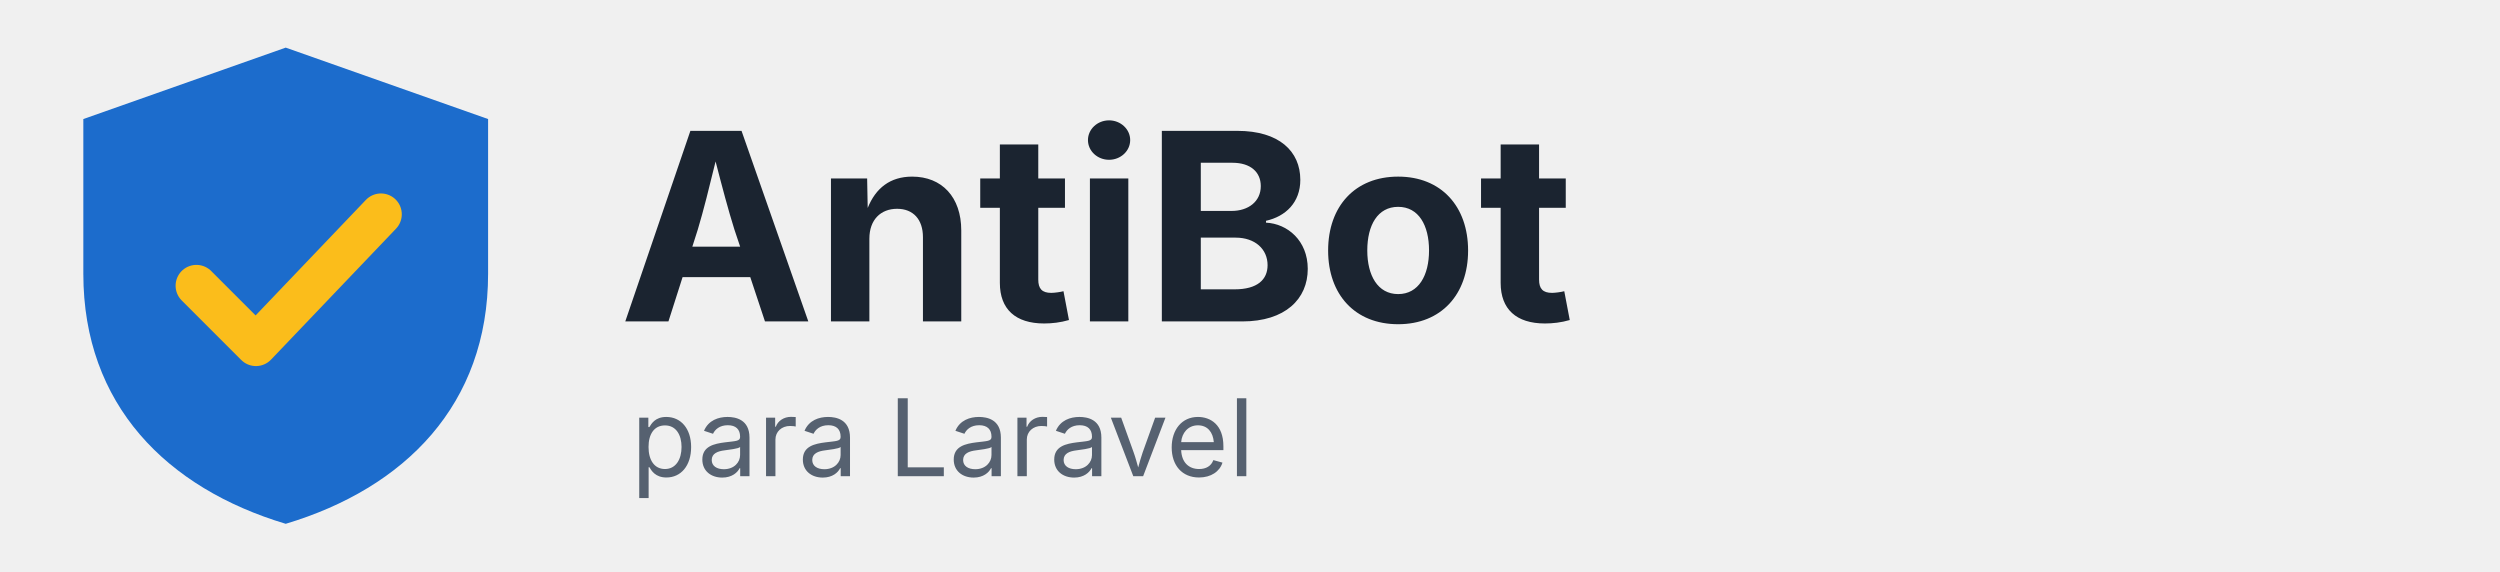
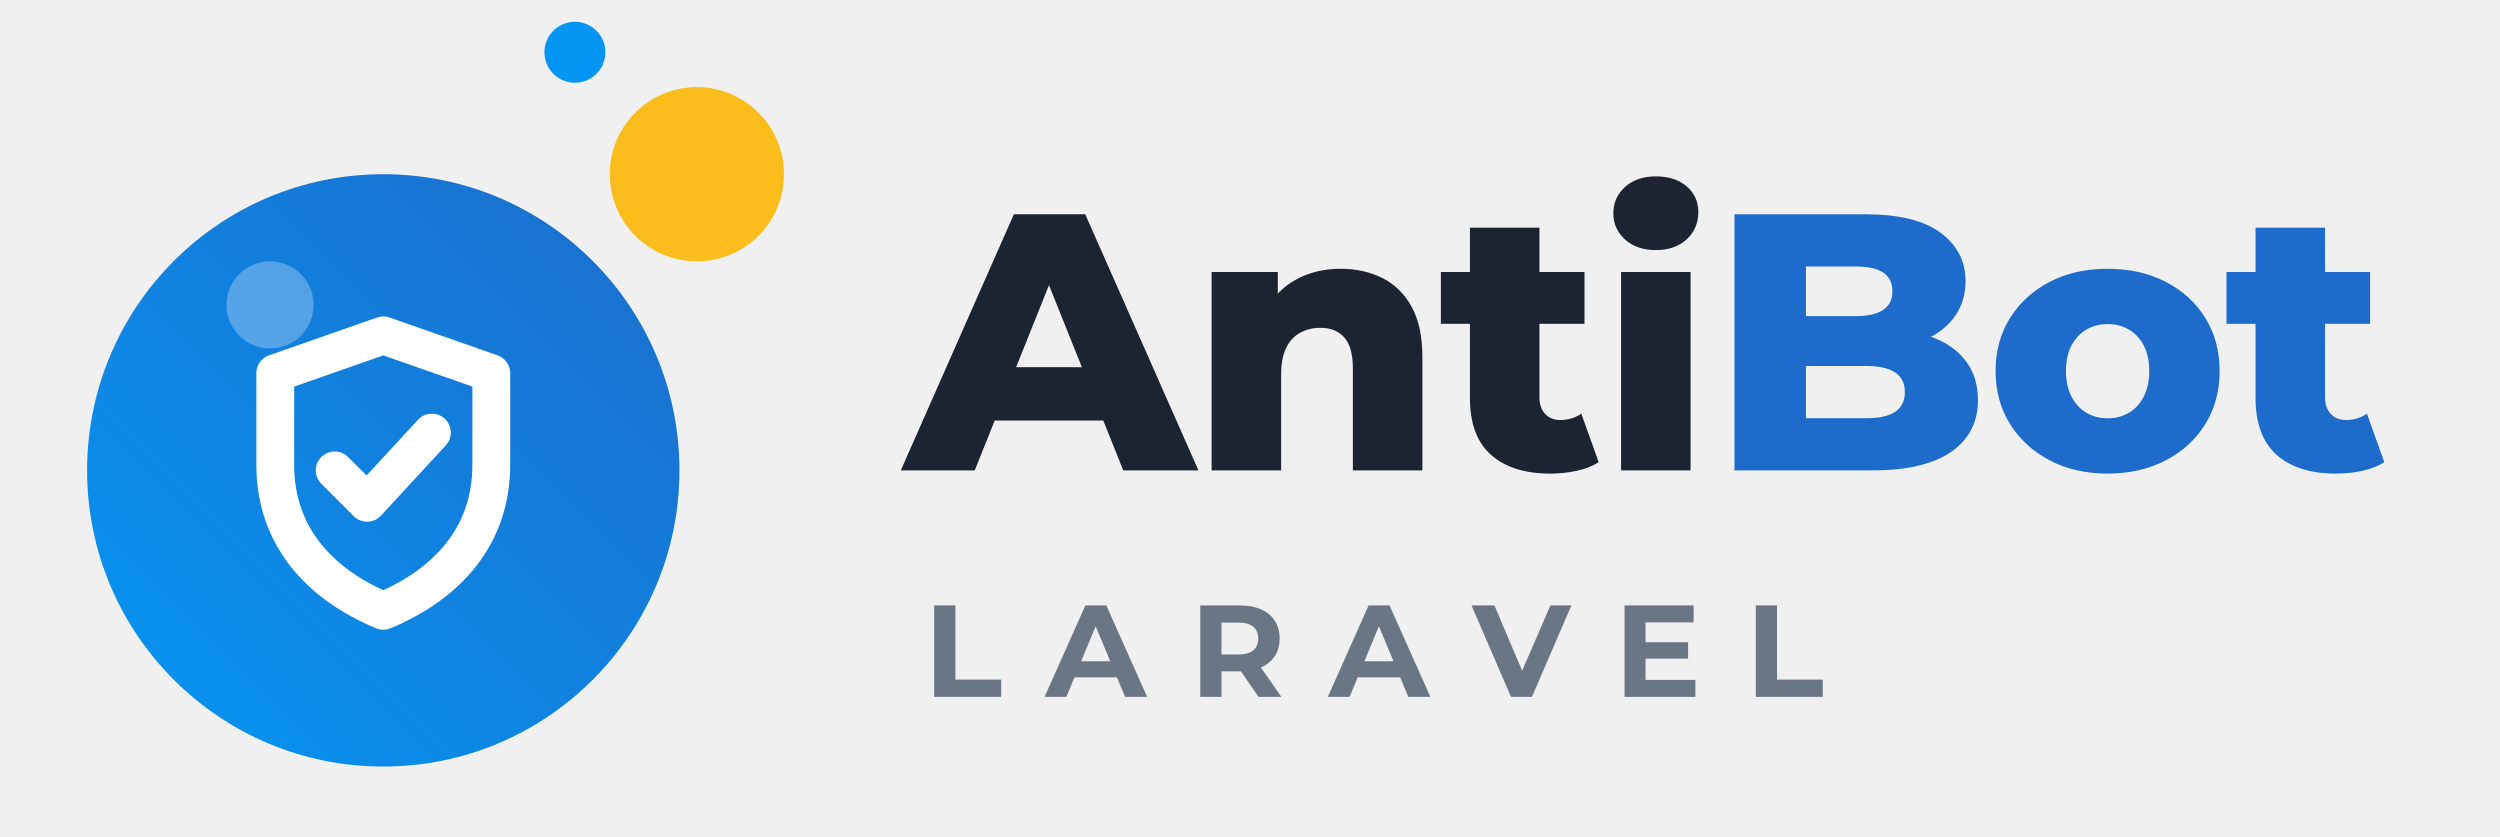
- <svg xmlns="http://www.w3.org/2000/svg" width="420" height="96" viewBox="0 0 420 96" role="img" aria-labelledby="titulo">
-   <path d="M48 8 82 20v26c0 22-14 36-34 42C28 82 14 68 14 46V20Z" fill="#1c6ccc" />
-   <path d="m33 48 10 10 21-22" fill="none" stroke="#fbbd1b" stroke-width="7" stroke-linecap="round" stroke-linejoin="round" />
-   <text x="104" y="54" font-family="Inter, Segoe UI, Helvetica, Arial, sans-serif" font-size="44" font-weight="700" fill="#1b2430">AntiBot</text>
-   <text x="106" y="80" font-family="Inter, Segoe UI, Helvetica, Arial, sans-serif" font-size="18" fill="#566170">para Laravel</text>
+ <svg xmlns="http://www.w3.org/2000/svg" width="287" height="96" viewBox="0 0 287 96" role="img" aria-labelledby="titulo">
+   <defs>
+     <linearGradient id="burbuja" x1="0" y1="1" x2="1" y2="0">
+       <stop offset="0" stop-color="#0596f3" />
+       <stop offset="1" stop-color="#1d6ccb" />
+     </linearGradient>
+   </defs>
+   <circle cx="44" cy="54" r="34" fill="url(#burbuja)" />
+   <circle cx="31" cy="35" r="5" fill="#ffffff" fill-opacity=".28" />
+   <circle cx="80" cy="20" r="10" fill="#fbbd1b" />
+   <circle cx="66" cy="6" r="3.5" fill="#0596f3" />
+   <g transform="translate(14.24 24.24) scale(0.62)">
+     <path d="M48 23 68 30v17c0 13-8 22-20 27-12-5-20-14-20-27V30Z" fill="none" stroke="#ffffff" stroke-width="7" stroke-linecap="round" stroke-linejoin="round" />
+     <path d="m39 48 6 6 12-13" fill="none" stroke="#ffffff" stroke-width="7" stroke-linecap="round" stroke-linejoin="round" />
+   </g>
+   <path d="M103.411 54.0 116.393 24.6H124.586L137.581 54.0H128.949L118.793 28.665H122.057L111.9 54.0ZM110.507 48.276 112.649 42.153H127.007L129.162 48.276Z M139.094 54.0V31.222H146.691V37.707L145.21 35.801Q146.489 33.353 148.765 32.104Q151.041 30.854 153.894 30.854Q156.566 30.854 158.695 31.918Q160.824 32.983 162.057 35.218Q163.289 37.453 163.289 40.987V54.0H155.309V42.286Q155.309 39.845 154.325 38.74Q153.341 37.635 151.596 37.635Q150.317 37.635 149.283 38.186Q148.249 38.738 147.662 39.916Q147.074 41.093 147.074 43.01V54.0Z M177.963 54.368Q173.595 54.368 171.17 52.216Q168.746 50.064 168.746 45.683V26.134H176.726V45.585Q176.726 46.831 177.384 47.523Q178.042 48.216 179.117 48.216Q180.518 48.216 181.533 47.481L183.527 53.059Q182.487 53.728 181.019 54.048Q179.552 54.368 177.963 54.368ZM165.413 37.174V31.222H181.899V37.174Z M186.1 54.0V31.222H194.08V54.0ZM190.09 28.709Q187.89 28.709 186.551 27.492Q185.212 26.276 185.212 24.478Q185.212 22.681 186.551 21.464Q187.89 20.248 190.09 20.248Q192.29 20.248 193.629 21.393Q194.968 22.539 194.968 24.336Q194.968 26.234 193.636 27.471Q192.303 28.709 190.09 28.709Z" fill="#1b2430" />
+   <path d="M199.118 54.0V24.6H214.136Q219.939 24.6 222.791 26.73Q225.644 28.861 225.644 32.273Q225.644 34.538 224.457 36.255Q223.27 37.972 221.107 38.941Q218.944 39.91 215.956 39.91L216.77 37.915Q219.875 37.915 222.185 38.855Q224.495 39.795 225.782 41.59Q227.069 43.384 227.069 45.933Q227.069 49.742 223.996 51.871Q220.922 54.0 214.976 54.0ZM207.324 48.008H214.318Q216.464 48.008 217.57 47.271Q218.676 46.533 218.676 45.021Q218.676 43.509 217.57 42.764Q216.464 42.02 214.318 42.02H206.744V36.289H213.052Q215.149 36.289 216.2 35.566Q217.251 34.842 217.251 33.44Q217.251 32.009 216.2 31.301Q215.149 30.592 213.052 30.592H207.324Z M241.952 54.368Q238.208 54.368 235.313 52.854Q232.418 51.341 230.755 48.683Q229.092 46.025 229.092 42.594Q229.092 39.149 230.757 36.5Q232.423 33.85 235.313 32.352Q238.203 30.854 241.952 30.854Q245.702 30.854 248.613 32.351Q251.525 33.849 253.169 36.497Q254.813 39.145 254.813 42.594Q254.813 46.03 253.171 48.686Q251.528 51.341 248.612 52.854Q245.696 54.368 241.952 54.368ZM241.952 48.019Q243.315 48.019 244.39 47.391Q245.464 46.763 246.099 45.532Q246.733 44.301 246.733 42.595Q246.733 40.85 246.099 39.654Q245.464 38.459 244.39 37.831Q243.315 37.203 241.959 37.203Q240.603 37.203 239.528 37.831Q238.453 38.459 237.813 39.654Q237.172 40.85 237.172 42.595Q237.172 44.301 237.813 45.532Q238.453 46.763 239.527 47.391Q240.601 48.019 241.952 48.019Z M268.153 54.368Q263.785 54.368 261.36 52.216Q258.936 50.064 258.936 45.683V26.134H266.916V45.585Q266.916 46.831 267.574 47.523Q268.232 48.216 269.307 48.216Q270.708 48.216 271.723 47.481L273.717 53.059Q272.677 53.728 271.209 54.048Q269.742 54.368 268.153 54.368ZM255.603 37.174V31.222H272.089V37.174Z" fill="#1d6ccb" />
+   <path d="M107.244 80.0V69.5H109.68V78.015H114.936V80.0Z M119.92 80.0 124.6 69.5H127.003L131.693 80.0H129.155L125.304 70.736H126.267L122.416 80.0ZM122.27 77.754 122.907 75.91H128.316L128.963 77.754Z M137.794 80.0V69.5H142.274Q144.472 69.5 145.686 70.515Q146.901 71.53 146.901 73.306Q146.901 74.476 146.348 75.322Q145.794 76.168 144.772 76.619Q143.749 77.07 142.333 77.07H139.144L140.23 76.014V80.0ZM144.477 80.0 141.843 76.184H144.444L147.099 80.0ZM140.23 76.277 139.144 75.134H142.208Q143.323 75.134 143.884 74.65Q144.444 74.166 144.444 73.306Q144.444 72.437 143.884 71.958Q143.323 71.479 142.208 71.479H139.144L140.23 70.326Z M152.435 80.0 157.115 69.5H159.518L164.208 80.0H161.67L157.819 70.736H158.782L154.931 80.0ZM154.785 77.754 155.422 75.91H160.831L161.478 77.754Z M173.464 80.0 168.925 69.5H171.558L175.508 78.799H173.967L177.986 69.5H180.398L175.867 80.0Z M186.499 80.0V69.5H194.428V71.455H188.911V78.045H194.632V80.0ZM188.735 75.615V73.726H193.795V75.615Z M201.564 80.0V69.5H204V78.015H209.256V80.0Z" fill="#6b7684" />
</svg>
